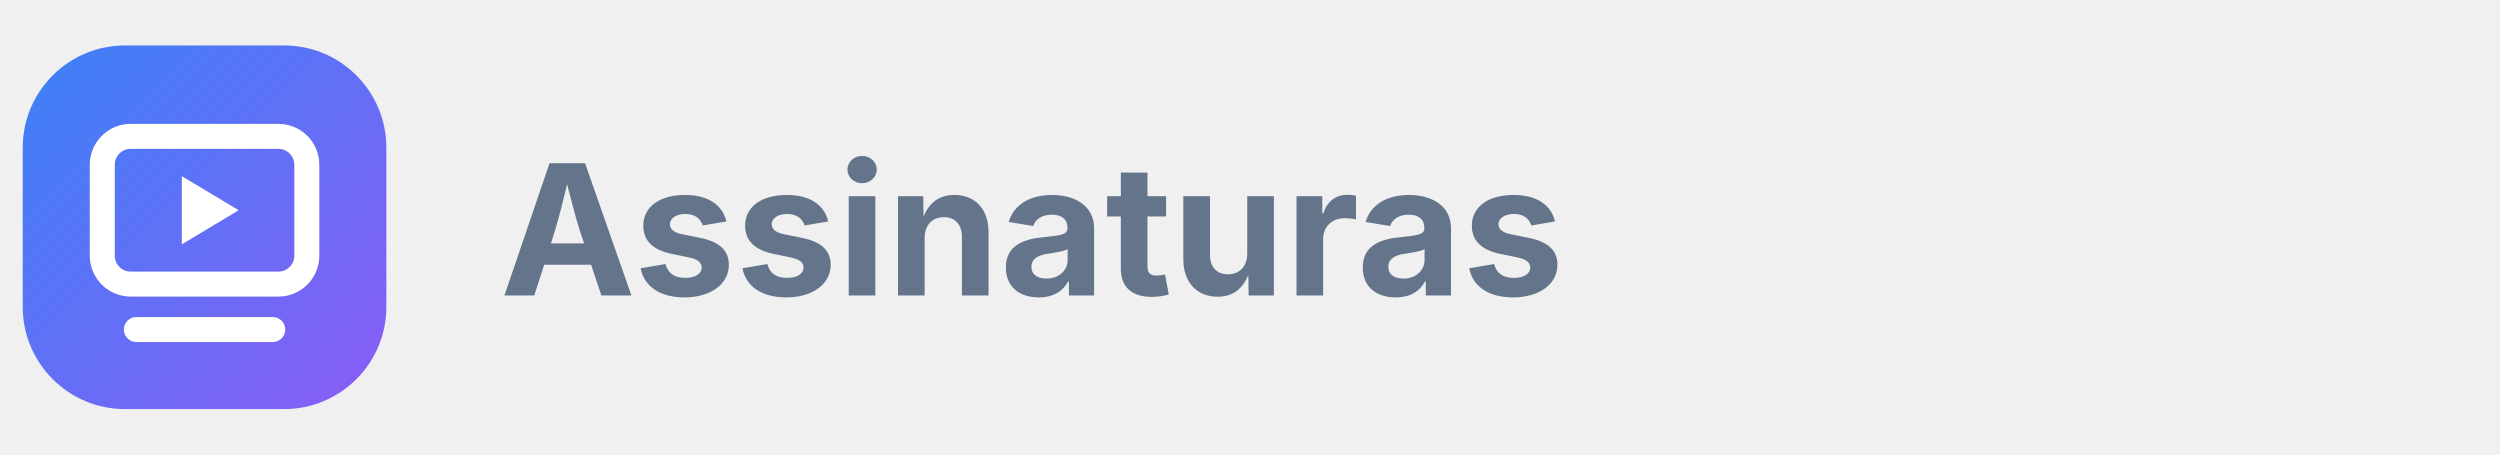
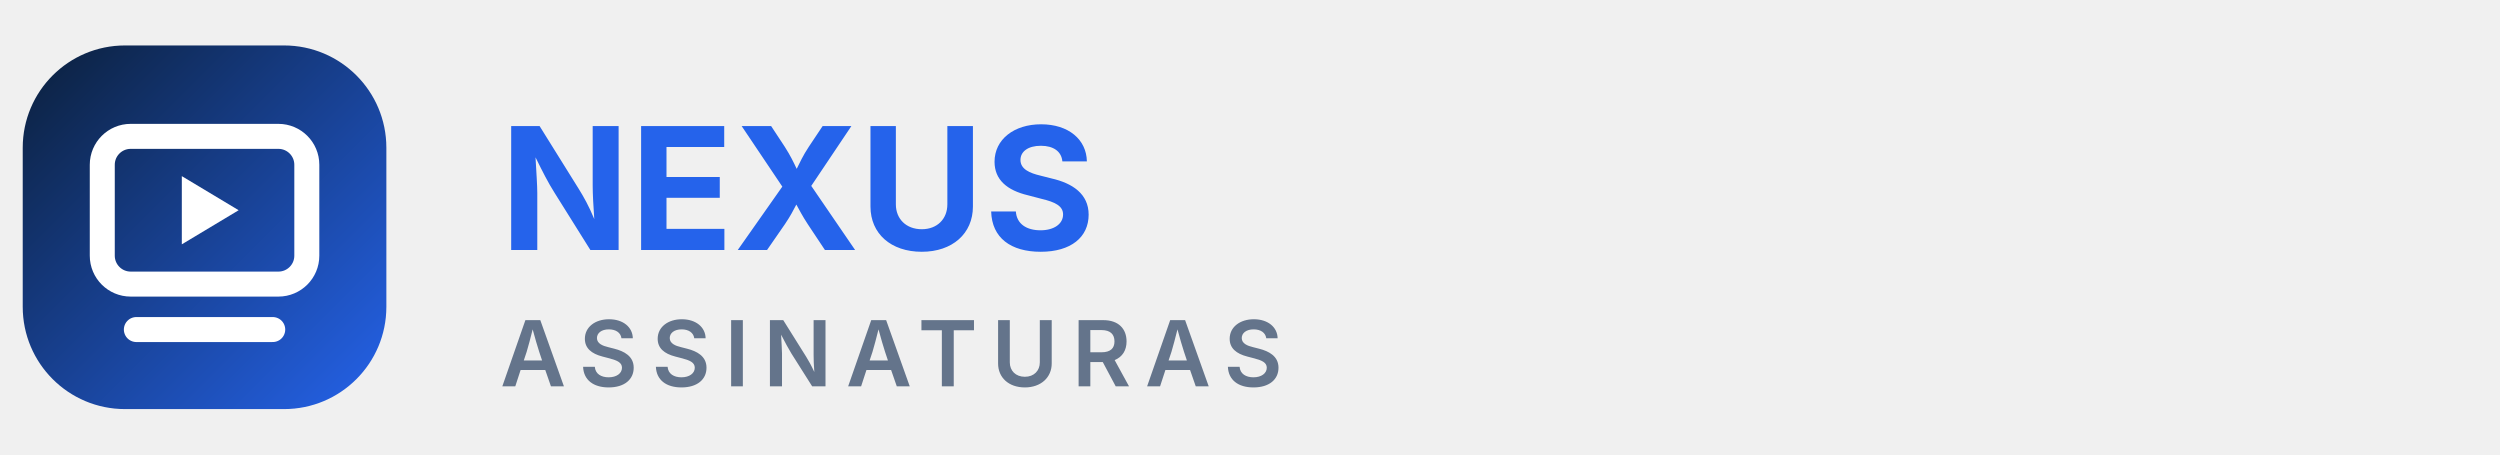
<svg xmlns="http://www.w3.org/2000/svg" viewBox="0 0 220 40" width="220" height="40">
  <defs>
    <linearGradient id="g" x1="0" y1="0" x2="1" y2="1">
-       <stop offset="0" stop-color="#3b82f6" />
-       <stop offset="1" stop-color="#8b5cf6" />
+       <stop offset="0" stop-color="#0b1f3a" />
+       <stop offset="1" stop-color="#2563eb" />
    </linearGradient>
  </defs>
  <rect x="2" y="4" width="32" height="32" rx="9" fill="url(#g)" />
  <rect x="9" y="12" width="18" height="13" rx="2.5" fill="none" stroke="#fff" stroke-width="2.2" />
  <path d="M12 29h12" stroke="#fff" stroke-width="2.2" stroke-linecap="round" />
  <path d="M16 15.5l5 3-5 3z" fill="#fff" />
-   <text x="44" y="26" font-family="Inter, Segoe UI, Arial, sans-serif" font-size="16" font-weight="700" fill="#64748b">Assinaturas</text>
+   <text x="44" y="22" font-family="Inter, Segoe UI, Arial, sans-serif" font-size="15" font-weight="700" fill="#2563eb">NEXUS</text>
+   <text x="44" y="34" font-family="Inter, Segoe UI, Arial, sans-serif" font-size="8" font-weight="600" letter-spacing="1.2" fill="#64748b">ASSINATURAS</text>
</svg>
